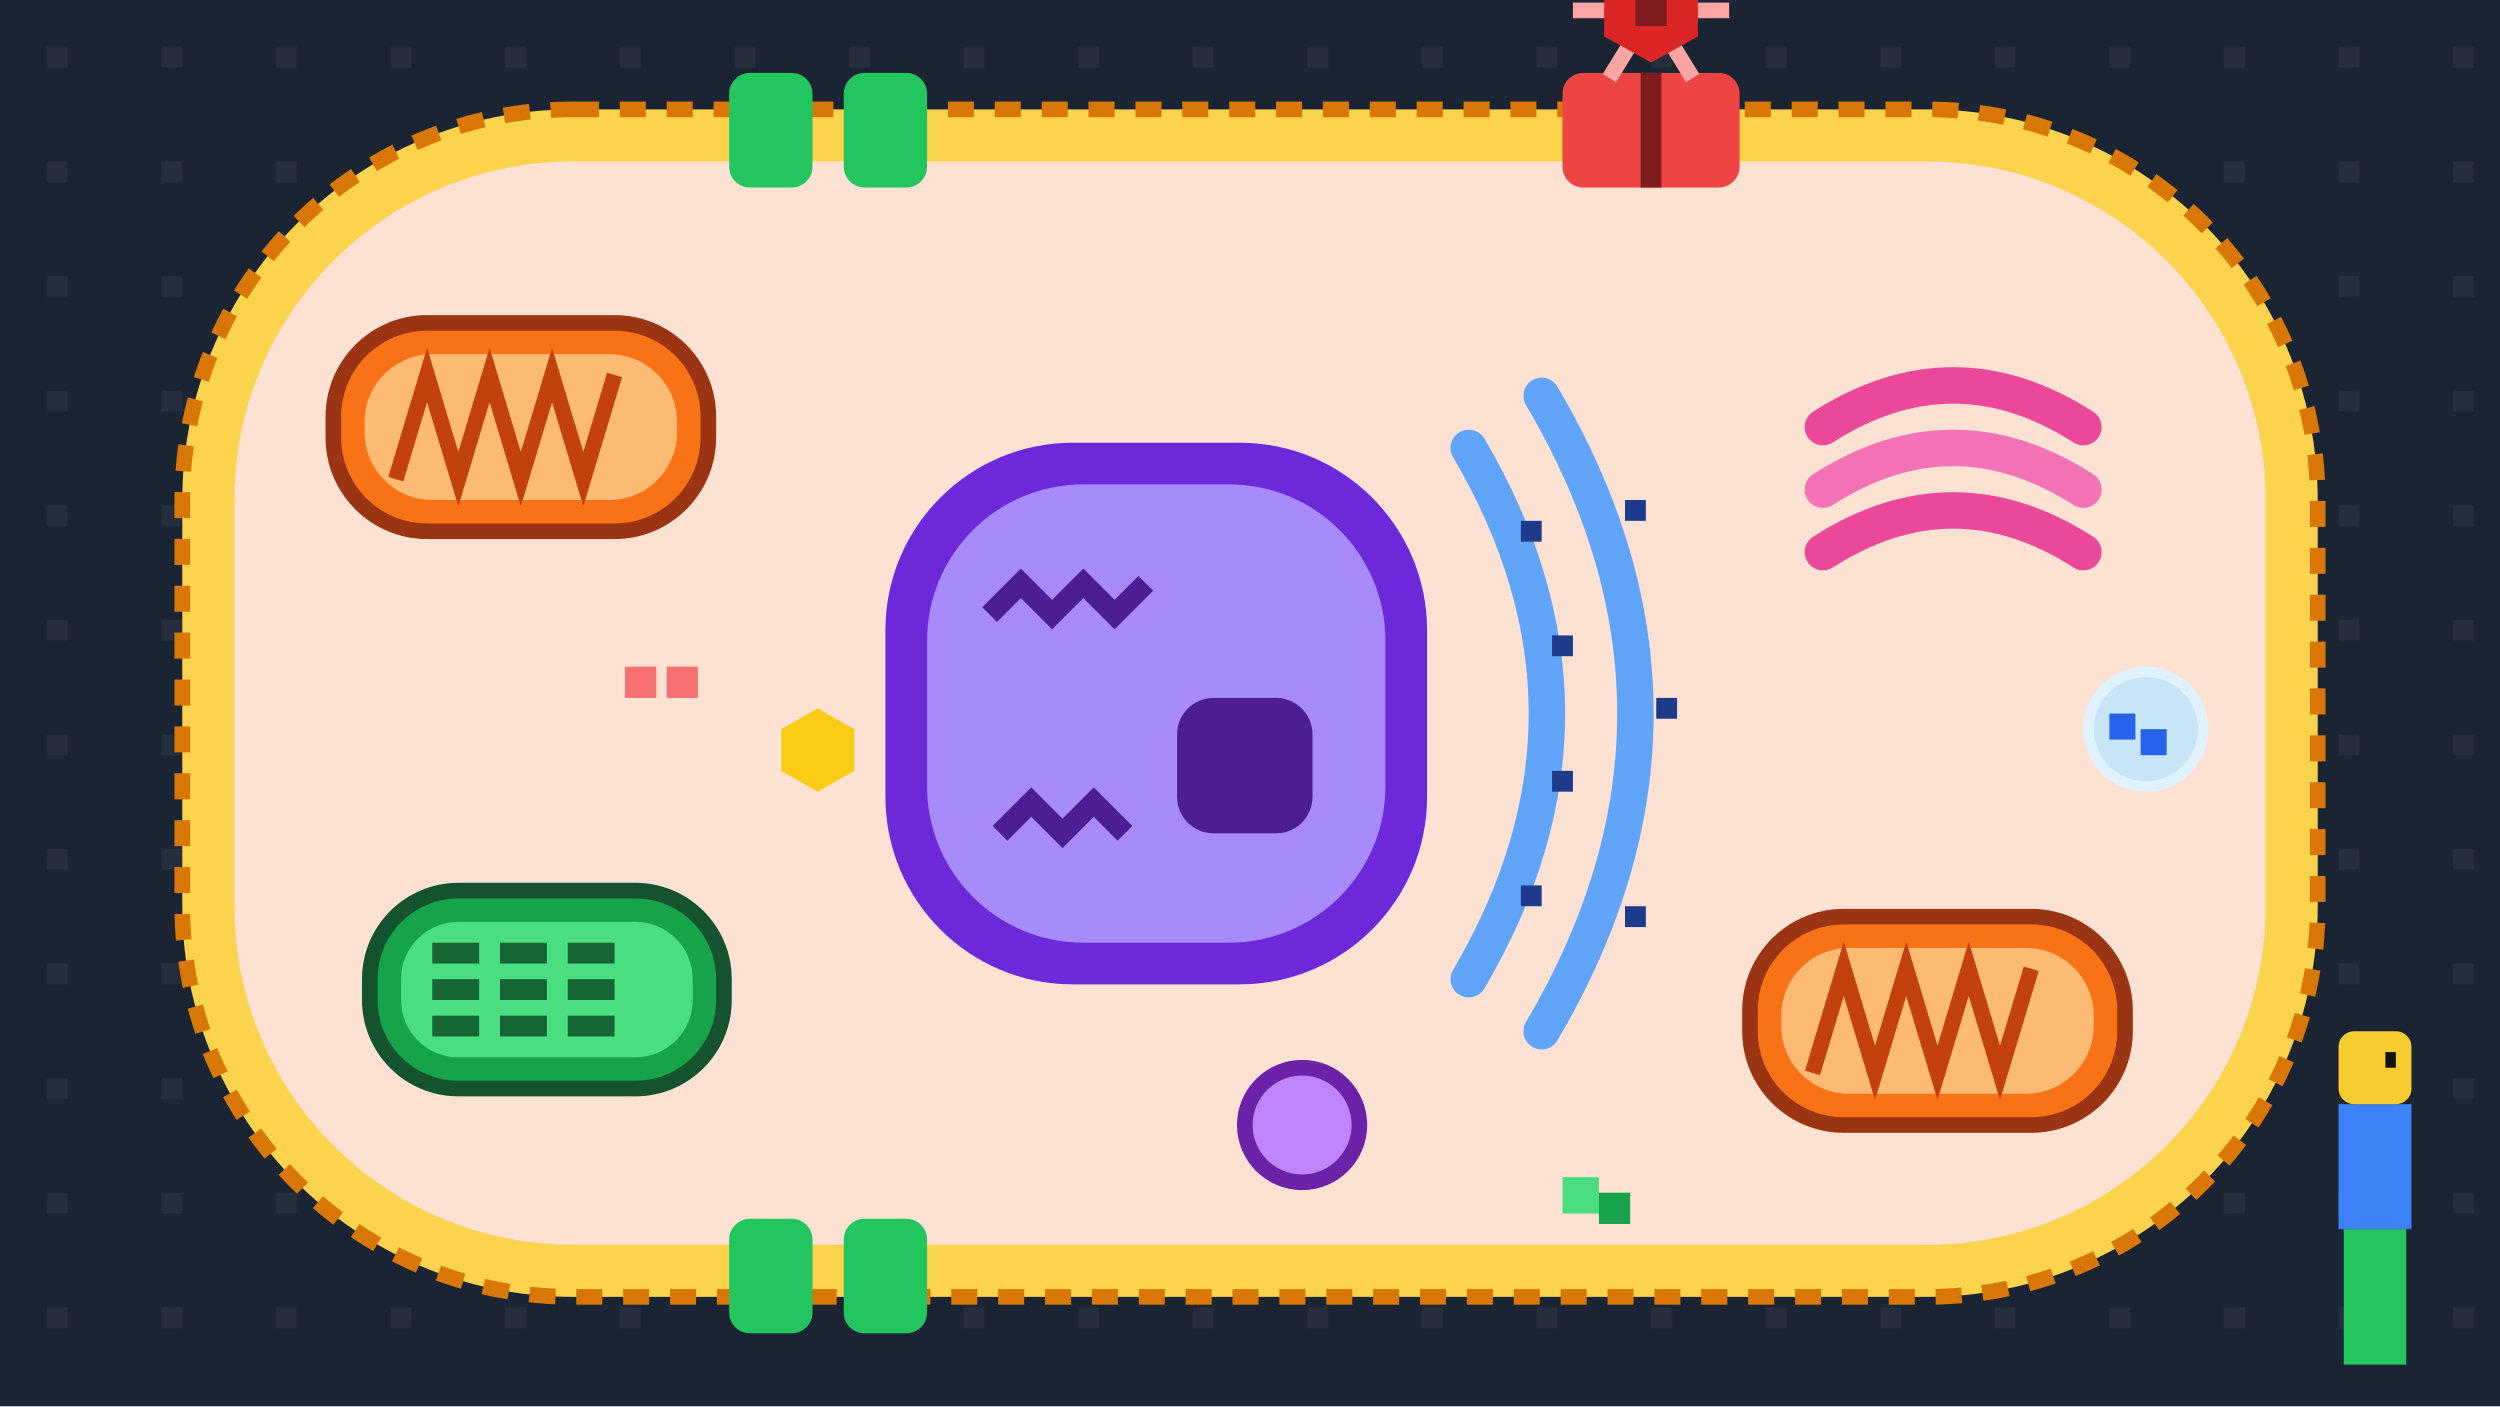
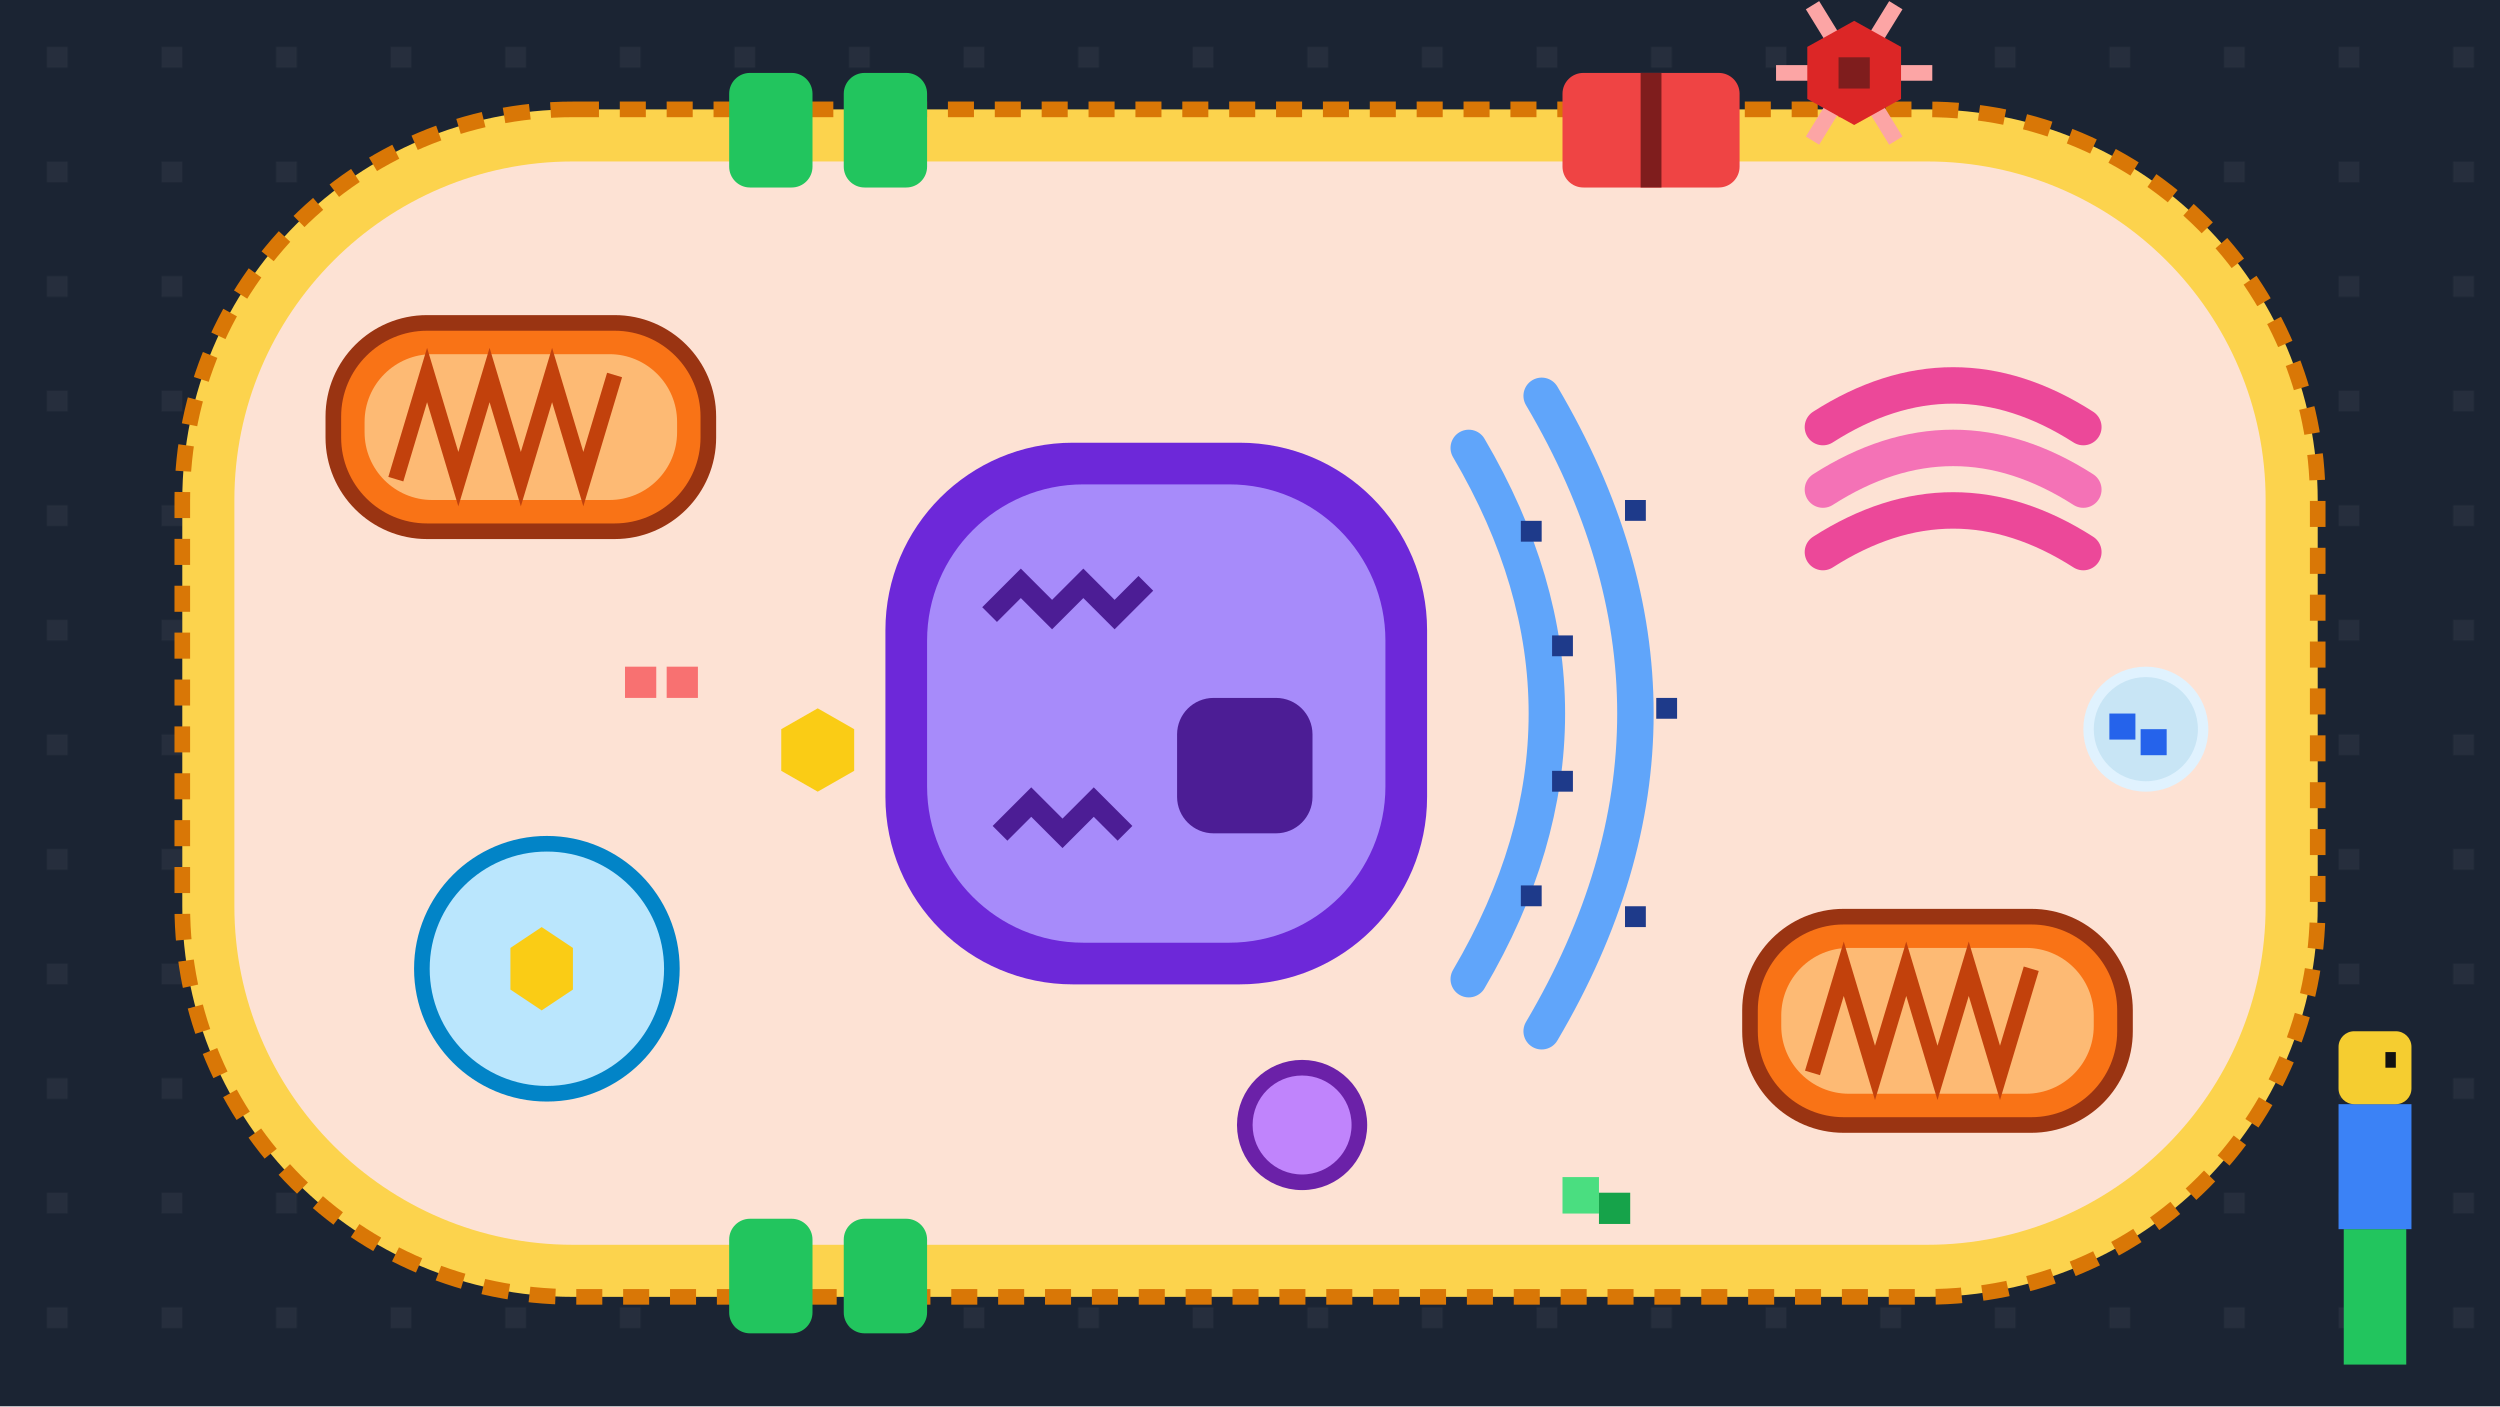
<svg xmlns="http://www.w3.org/2000/svg" viewBox="0 0 480 270">
  <defs>
    <pattern id="dots" width="22" height="22" patternUnits="userSpaceOnUse">
      <rect x="9" y="9" width="4" height="4" fill="#ffffff" fill-opacity=".05" />
    </pattern>
  </defs>
  <rect width="480" height="270" fill="#1b2433" />
  <rect width="480" height="270" fill="url(#dots)" />
  <rect x="40" y="26" width="400" height="218" rx="70" fill="#fde2d4" />
  <rect x="40" y="26" width="400" height="218" rx="70" fill="none" stroke="#fcd34d" stroke-width="10" />
  <rect x="35" y="21" width="410" height="228" rx="75" fill="none" stroke="#d97706" stroke-width="3" stroke-dasharray="5 4" />
  <g>
    <rect x="140" y="14" width="16" height="22" rx="4" fill="#22c55e" />
    <rect x="162" y="14" width="16" height="22" rx="4" fill="#22c55e" />
    <rect x="300" y="14" width="34" height="22" rx="4" fill="#ef4444" />
    <rect x="315" y="14" width="4" height="22" fill="#7f1d1d" />
    <rect x="140" y="234" width="16" height="22" rx="4" fill="#22c55e" />
    <rect x="162" y="234" width="16" height="22" rx="4" fill="#22c55e" />
  </g>
-   <g transform="translate(317 2)">
+   <g transform="translate(356 14)">
    <g stroke="#fca5a5" stroke-width="3">
      <line x1="-15" y1="0" x2="15" y2="0" />
      <line x1="-8" y1="-13" x2="8" y2="13" />
      <line x1="8" y1="-13" x2="-8" y2="13" />
    </g>
    <polygon points="0,-10 9,-5 9,5 0,10 -9,5 -9,-5" fill="#dc2626" />
    <rect x="-3" y="-3" width="6" height="6" fill="#7f1d1d" />
  </g>
  <rect x="170" y="85" width="104" height="104" rx="36" fill="#6d28d9" />
  <rect x="178" y="93" width="88" height="88" rx="30" fill="#a78bfa" />
  <path d="M190 118l6-6 6 6 6-6 6 6 6-6" stroke="#4c1d95" stroke-width="4" fill="none" />
  <path d="M192 160l6-6 6 6 6-6 6 6" stroke="#4c1d95" stroke-width="4" fill="none" />
  <rect x="226" y="134" width="26" height="26" rx="7" fill="#4c1d95" />
  <g fill="none" stroke="#60a5fa" stroke-width="7" stroke-linecap="round">
    <path d="M282 86 Q 312 137 282 188" />
    <path d="M296 76 Q 332 137 296 198" />
  </g>
  <g fill="#1e3a8a">
    <rect x="292" y="100" width="4" height="4" />
    <rect x="298" y="122" width="4" height="4" />
    <rect x="298" y="148" width="4" height="4" />
    <rect x="292" y="170" width="4" height="4" />
    <rect x="312" y="96" width="4" height="4" />
    <rect x="318" y="134" width="4" height="4" />
    <rect x="312" y="174" width="4" height="4" />
  </g>
  <g fill="none" stroke-width="7" stroke-linecap="round">
    <path d="M350 82 Q 375 66 400 82" stroke="#ec4899" />
    <path d="M350 94 Q 375 78 400 94" stroke="#f472b6" />
    <path d="M350 106 Q 375 90 400 106" stroke="#ec4899" />
  </g>
  <g transform="translate(100 82)">
    <rect x="-36" y="-20" width="72" height="40" rx="18" fill="#f97316" stroke="#9a3412" stroke-width="3" />
    <rect x="-30" y="-14" width="60" height="28" rx="13" fill="#fdba74" />
    <path d="M-24 10 l6 -20 6 20 6 -20 6 20 6 -20 6 20 6 -20" stroke="#c2410c" stroke-width="3" fill="none" />
  </g>
  <g transform="translate(372 196)">
    <rect x="-36" y="-20" width="72" height="40" rx="18" fill="#f97316" stroke="#9a3412" stroke-width="3" />
    <rect x="-30" y="-14" width="60" height="28" rx="13" fill="#fdba74" />
    <path d="M-24 10 l6 -20 6 20 6 -20 6 20 6 -20 6 20 6 -20" stroke="#c2410c" stroke-width="3" fill="none" />
  </g>
-   <g transform="translate(105 190)">
-     <rect x="-34" y="-19" width="68" height="38" rx="17" fill="#16a34a" stroke="#14532d" stroke-width="3" />
-     <rect x="-28" y="-13" width="56" height="26" rx="11" fill="#4ade80" />
-     <g fill="#166534">
-       <rect x="-22" y="-9" width="9" height="4" />
-       <rect x="-9" y="-9" width="9" height="4" />
-       <rect x="4" y="-9" width="9" height="4" />
-       <rect x="-22" y="-2" width="9" height="4" />
-       <rect x="-9" y="-2" width="9" height="4" />
-       <rect x="4" y="-2" width="9" height="4" />
-       <rect x="-22" y="5" width="9" height="4" />
-       <rect x="-9" y="5" width="9" height="4" />
-       <rect x="4" y="5" width="9" height="4" />
-     </g>
-   </g>
+   <circle cx="105" cy="186" r="24" fill="#bae6fd" stroke="#0284c7" stroke-width="3" />
+   <polygon points="98,182 104,178 110,182 110,190 104,194 98,190" fill="#facc15" />
  <circle cx="250" cy="216" r="11" fill="#c084fc" stroke="#6b21a8" stroke-width="3" />
  <circle cx="412" cy="140" r="11" fill="#bae6fd" fill-opacity=".8" stroke="#e0f2fe" stroke-width="2" />
  <rect x="405" y="137" width="5" height="5" fill="#2563eb" />
  <rect x="411" y="140" width="5" height="5" fill="#2563eb" />
  <polygon points="150,140 157,136 164,140 164,148 157,152 150,148" fill="#facc15" />
  <rect x="300" y="226" width="7" height="7" fill="#4ade80" />
  <rect x="307" y="229" width="6" height="6" fill="#16a34a" />
  <rect x="120" y="128" width="6" height="6" fill="#f87171" />
  <rect x="128" y="128" width="6" height="6" fill="#f87171" />
  <g transform="translate(456 262)">
    <rect x="-6" y="-26" width="12" height="26" fill="#22c55e" />
    <rect x="-7" y="-50" width="14" height="24" fill="#3b82f6" />
    <rect x="-7" y="-64" width="14" height="14" rx="3" fill="#f5cd30" />
    <rect x="2" y="-60" width="2" height="3" fill="#111" />
  </g>
</svg>
